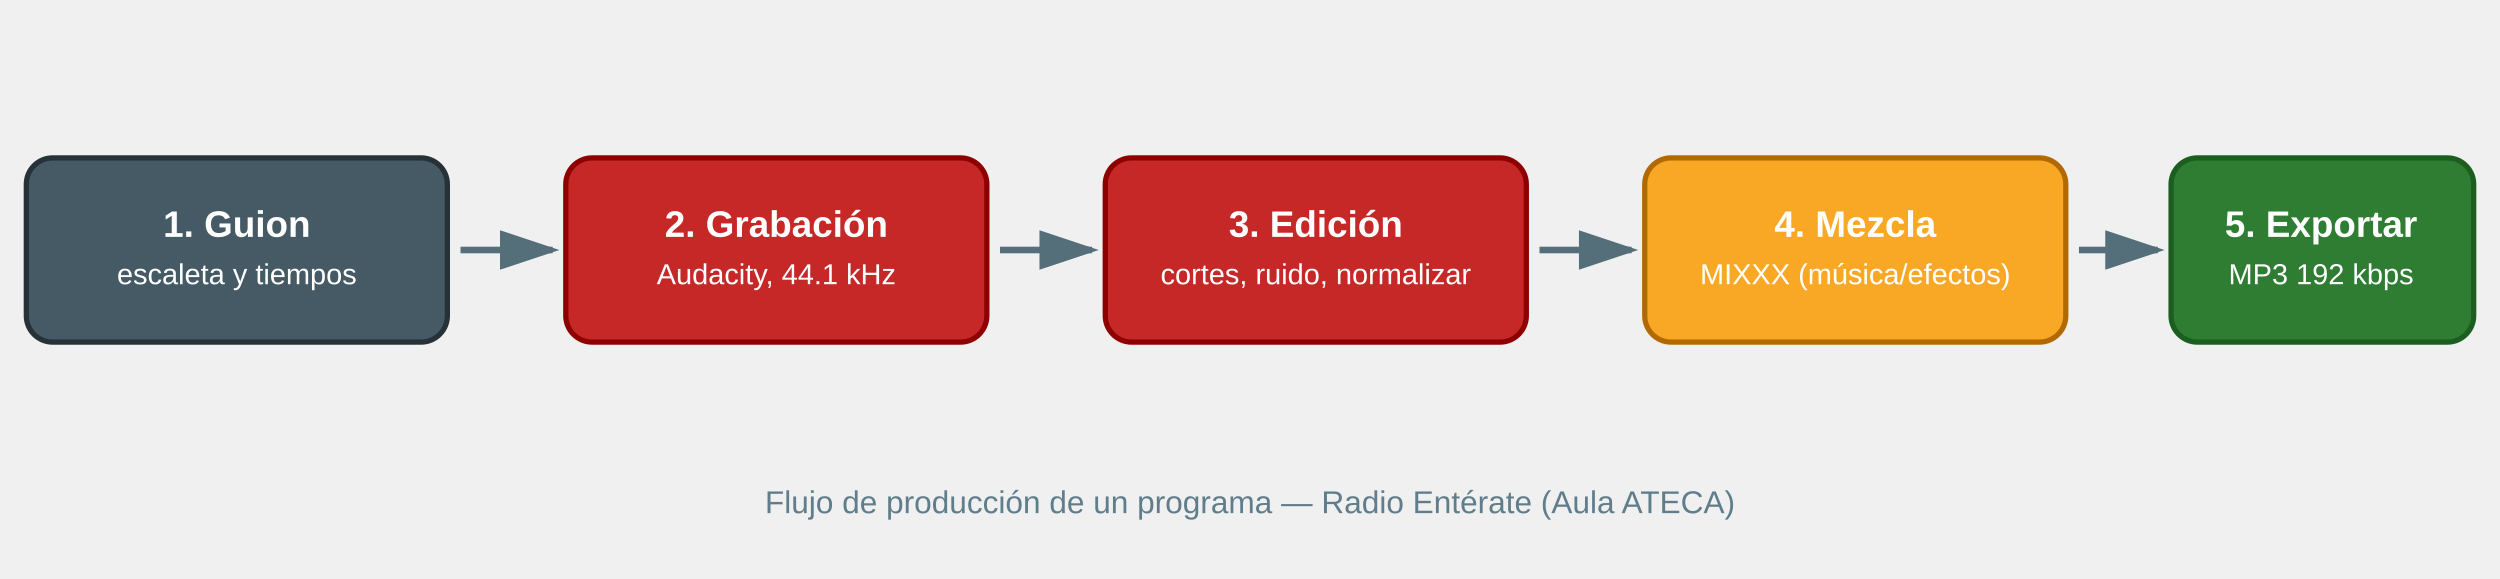
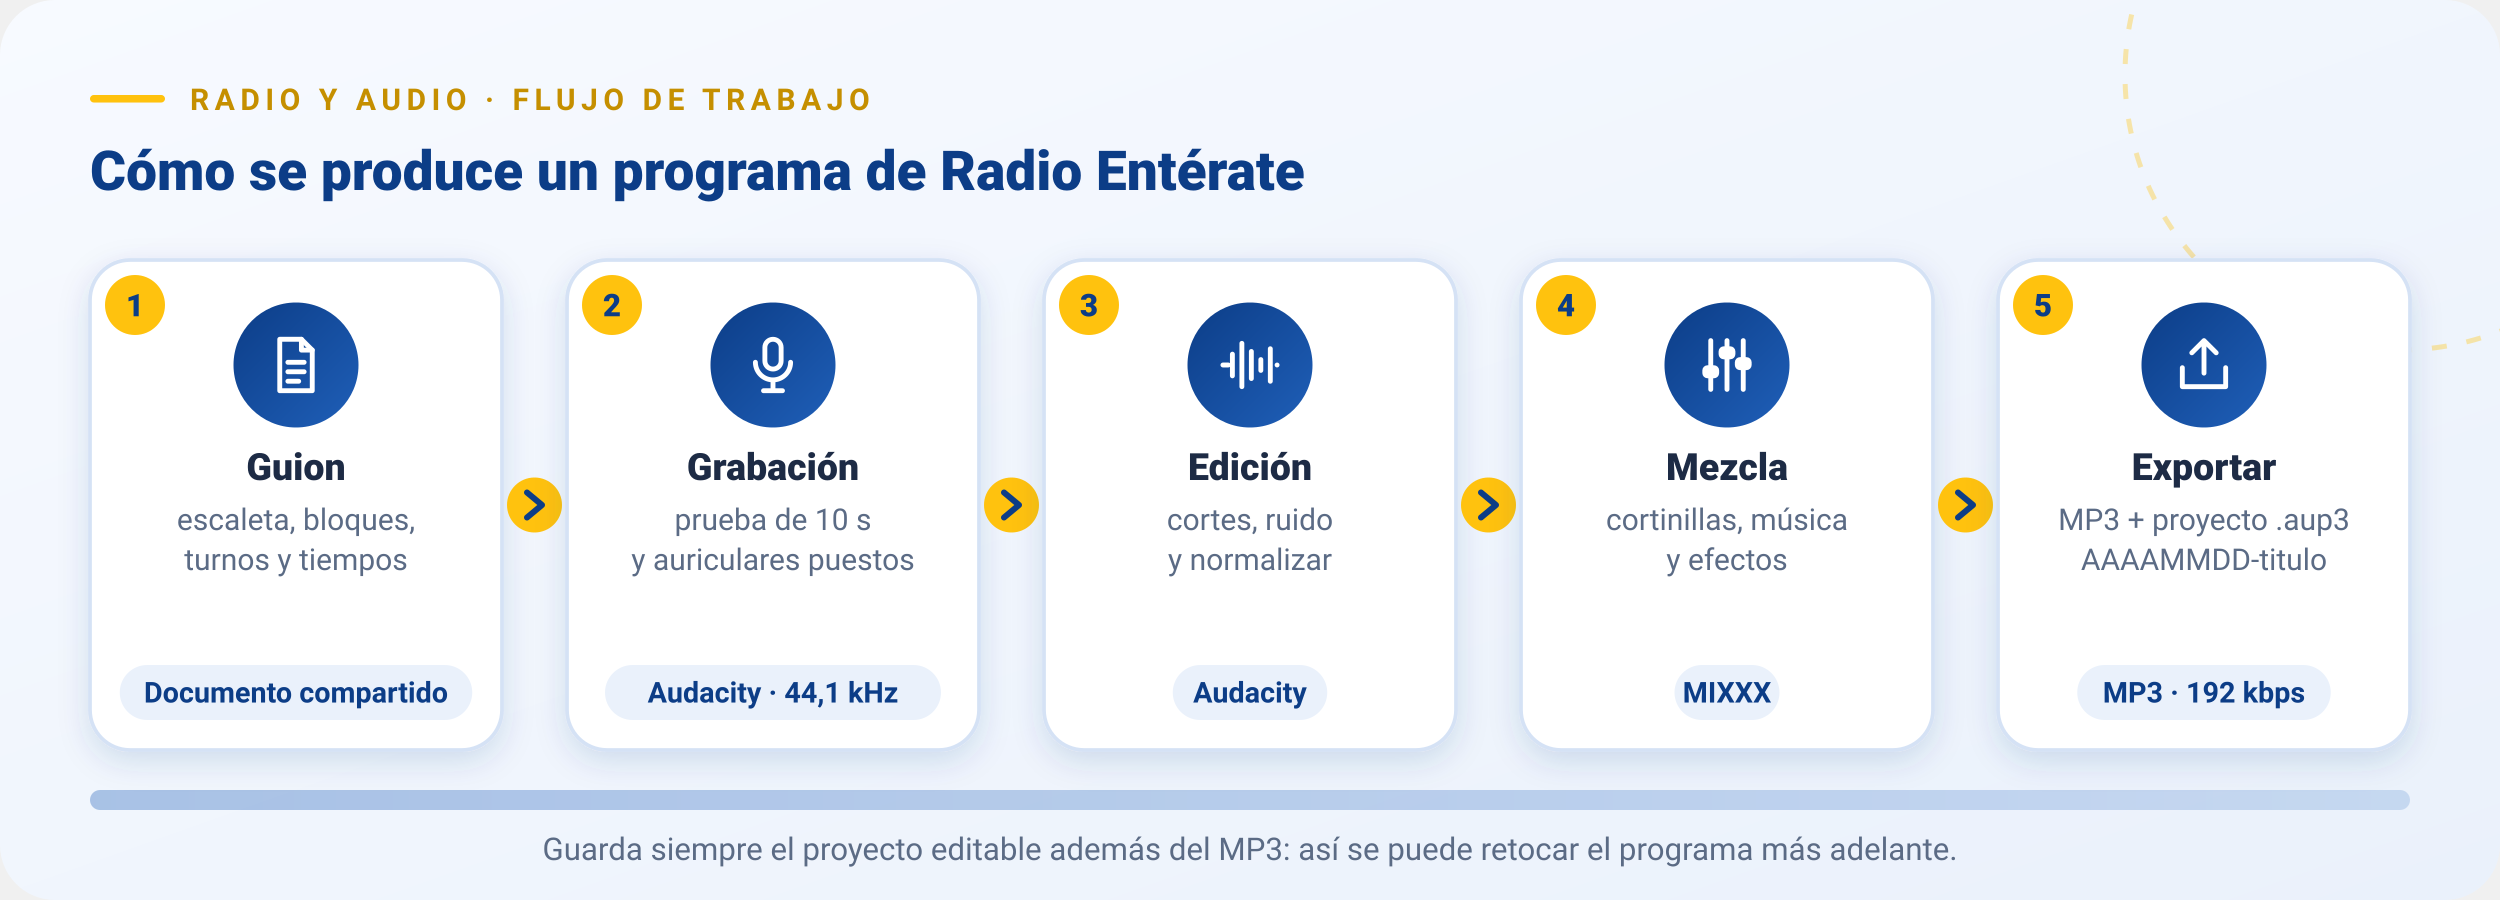
- <svg xmlns="http://www.w3.org/2000/svg" viewBox="0 0 950 220" font-family="Segoe UI, Arial, sans-serif">
+ <svg xmlns="http://www.w3.org/2000/svg" viewBox="0 0 1000 360" width="1000" height="360" font-family="Segoe UI, Roboto, 'Helvetica Neue', Arial, sans-serif" role="img" aria-label="Cómo se produce un programa de Radio Entérate">
  <defs>
-     <marker id="arrowR" markerWidth="10" markerHeight="10" refX="8" refY="3" orient="auto" markerUnits="strokeWidth">
-       <path d="M0,0 L0,6 L9,3 z" fill="#546E7A" />
+     <linearGradient id="bg" x1="0" y1="0" x2="1" y2="1">
+       <stop offset="0" stop-color="#f7faff" />
+       <stop offset="1" stop-color="#eaf1fb" />
+     </linearGradient>
+     <linearGradient id="azul" x1="0" y1="0" x2="1" y2="1">
+       <stop offset="0" stop-color="#0c3d87" />
+       <stop offset="1" stop-color="#1f5fb8" />
+     </linearGradient>
+     <linearGradient id="linea" x1="0" y1="0" x2="1" y2="0">
+       <stop offset="0" stop-color="#1f5fb8" />
+       <stop offset="1" stop-color="#7fa6dd" />
+     </linearGradient>
+     <filter id="sombra" x="-20%" y="-20%" width="140%" height="150%">
+       <feDropShadow dx="0" dy="4" stdDeviation="6" flood-color="#0c3d87" flood-opacity=".14" />
+     </filter>
+     <marker id="flecha" viewBox="0 0 10 10" refX="8" refY="5" markerWidth="7" markerHeight="7" orient="auto-start-reverse">
+       <path d="M0 0 10 5 0 10z" fill="#1f5fb8" />
+     </marker>
+     <marker id="flechaA" viewBox="0 0 10 10" refX="8" refY="5" markerWidth="7" markerHeight="7" orient="auto-start-reverse">
+       <path d="M0 0 10 5 0 10z" fill="#e0a800" />
    </marker>
  </defs>
-   <style>
-     .box { stroke-width:2; rx:10; }
-     .label { fill:#ffffff; font-size:14px; font-weight:600; text-anchor:middle; }
-     .sub { fill:#ffffff; font-size:11px; text-anchor:middle; font-weight:400; }
-     .arrow { stroke:#546E7A; stroke-width:2.5; marker-end:url(#arrowR); fill:none; }
-   </style>
-   <rect class="box" x="10" y="60" width="160" height="70" fill="#455A64" stroke="#263238" />
-   <text class="label" x="90" y="90">1. Guion</text>
-   <text class="sub" x="90" y="108">escaleta y tiempos</text>
-   <line class="arrow" x1="175" y1="95" x2="210" y2="95" />
-   <rect class="box" x="215" y="60" width="160" height="70" fill="#C62828" stroke="#8E0000" />
-   <text class="label" x="295" y="90">2. Grabación</text>
-   <text class="sub" x="295" y="108">Audacity, 44.1 kHz</text>
-   <line class="arrow" x1="380" y1="95" x2="415" y2="95" />
-   <rect class="box" x="420" y="60" width="160" height="70" fill="#C62828" stroke="#8E0000" />
-   <text class="label" x="500" y="90">3. Edición</text>
-   <text class="sub" x="500" y="108">cortes, ruido, normalizar</text>
-   <line class="arrow" x1="585" y1="95" x2="620" y2="95" />
-   <rect class="box" x="625" y="60" width="160" height="70" fill="#F9A825" stroke="#B26A00" />
-   <text class="label" x="705" y="90">4. Mezcla</text>
-   <text class="sub" x="705" y="108">MIXXX (música/efectos)</text>
-   <line class="arrow" x1="790" y1="95" x2="820" y2="95" />
-   <rect class="box" x="825" y="60" width="115" height="70" fill="#2E7D32" stroke="#1B5E20" />
-   <text class="label" x="882" y="90">5. Exportar</text>
-   <text class="sub" x="882" y="108">MP3 192 kbps</text>
-   <text x="475" y="195" text-anchor="middle" font-size="12" fill="#607D8B">Flujo de producción de un programa — Radio Entérate (Aula ATECA)</text>
+   <rect width="1000" height="360" rx="22" fill="url(#bg)" />
+   <circle cx="960" cy="30" r="110" fill="none" stroke="#ffc20e" stroke-opacity=".35" stroke-width="2" stroke-dasharray="6 8" />
+   <rect x="36" y="38" width="30" height="3" rx="1.5" fill="#ffc20e" />
+   <text x="76" y="44" font-size="12" font-weight="700" letter-spacing="2.2" fill="#c58f00">RADIO Y AUDIO · FLUJO DE TRABAJO</text>
+   <text x="36" y="76" font-size="22" font-weight="800" fill="#0c3d87">Cómo se produce un programa de Radio Entérate</text>
+   <g filter="url(#sombra)">
+     <rect x="36.0" y="104" width="164.8" height="196" rx="16" fill="#fff" stroke="#d5e2f5" stroke-width="1.5" />
+   </g>
+   <circle cx="118.4" cy="146" r="25" fill="url(#azul)" />
+   <g transform="translate(105.4,133) scale(1.0833)" fill="none" stroke="#fff" color="#fff" stroke-width="1.80" stroke-linecap="round" stroke-linejoin="round">
+     <path d="M6 2.5h8l4 4v15H6z" />
+     <path d="M14 2.5v4h4M9 11h6M9 14.5h6M9 18h4" />
+   </g>
+   <circle cx="54.0" cy="122" r="12" fill="#ffc20e" />
+   <text x="54.0" y="126.5" font-size="12.5" font-weight="800" text-anchor="middle" fill="#0c3d87">1</text>
+   <text x="118.4" y="192" font-size="15" font-weight="800" text-anchor="middle" fill="#1d2b45">Guion</text>
+   <text x="118.4" y="212" font-size="12" text-anchor="middle" fill="#5b6b85">escaleta, bloques,</text>
+   <text x="118.4" y="228" font-size="12" text-anchor="middle" fill="#5b6b85">turnos y tiempos</text>
+   <rect x="47.9" y="266" width="141.0" height="22" rx="11" fill="#eaf1fb" />
+   <text x="118.4" y="281" font-size="11.5" font-weight="700" text-anchor="middle" fill="#0c3d87">Documento compartido</text>
+   <circle cx="213.8" cy="202.0" r="11" fill="#ffc20e" />
+   <path d="M210.8 197.0 l6 5 -6 5" fill="none" stroke="#0c3d87" stroke-width="2.4" stroke-linecap="round" stroke-linejoin="round" />
+   <g filter="url(#sombra)">
+     <rect x="226.8" y="104" width="164.8" height="196" rx="16" fill="#fff" stroke="#d5e2f5" stroke-width="1.5" />
+   </g>
+   <circle cx="309.2" cy="146" r="25" fill="url(#azul)" />
+   <g transform="translate(296.2,133) scale(1.0833)" fill="none" stroke="#fff" color="#fff" stroke-width="1.80" stroke-linecap="round" stroke-linejoin="round">
+     <rect x="9" y="2.5" width="6" height="11" rx="3" />
+     <path d="M5.5 11a6.5 6.5 0 0 0 13 0M12 17.5V21.5M8.5 21.5h7" />
+   </g>
+   <circle cx="244.8" cy="122" r="12" fill="#ffc20e" />
+   <text x="244.8" y="126.5" font-size="12.5" font-weight="800" text-anchor="middle" fill="#0c3d87">2</text>
+   <text x="309.2" y="192" font-size="15" font-weight="800" text-anchor="middle" fill="#1d2b45">Grabación</text>
+   <text x="309.2" y="212" font-size="12" text-anchor="middle" fill="#5b6b85">prueba de 10 s</text>
+   <text x="309.2" y="228" font-size="12" text-anchor="middle" fill="#5b6b85">y auriculares puestos</text>
+   <rect x="242" y="266" width="134.4" height="22" rx="11" fill="#eaf1fb" />
+   <text x="309.2" y="281" font-size="11.5" font-weight="700" text-anchor="middle" fill="#0c3d87">Audacity · 44,1 kHz</text>
+   <circle cx="404.6" cy="202.0" r="11" fill="#ffc20e" />
+   <path d="M401.6 197.0 l6 5 -6 5" fill="none" stroke="#0c3d87" stroke-width="2.4" stroke-linecap="round" stroke-linejoin="round" />
+   <g filter="url(#sombra)">
+     <rect x="417.6" y="104" width="164.8" height="196" rx="16" fill="#fff" stroke="#d5e2f5" stroke-width="1.5" />
+   </g>
+   <circle cx="500.0" cy="146" r="25" fill="url(#azul)" />
+   <g transform="translate(487.0,133) scale(1.0833)" fill="none" stroke="#fff" color="#fff" stroke-width="1.80" stroke-linecap="round" stroke-linejoin="round">
+     <path d="M2 12h2M5.5 8v8M9 4v16M12.5 7v10M16 10v4M19.5 6v12M22 12h0" />
+   </g>
+   <circle cx="435.6" cy="122" r="12" fill="#ffc20e" />
+   <text x="435.6" y="126.5" font-size="12.5" font-weight="800" text-anchor="middle" fill="#0c3d87">3</text>
+   <text x="500.0" y="192" font-size="15" font-weight="800" text-anchor="middle" fill="#1d2b45">Edición</text>
+   <text x="500.0" y="212" font-size="12" text-anchor="middle" fill="#5b6b85">cortes, ruido</text>
+   <text x="500.0" y="228" font-size="12" text-anchor="middle" fill="#5b6b85">y normalizar</text>
+   <rect x="469.1" y="266" width="61.8" height="22" rx="11" fill="#eaf1fb" />
+   <text x="500.0" y="281" font-size="11.5" font-weight="700" text-anchor="middle" fill="#0c3d87">Audacity</text>
+   <circle cx="595.4" cy="202.0" r="11" fill="#ffc20e" />
+   <path d="M592.4 197.0 l6 5 -6 5" fill="none" stroke="#0c3d87" stroke-width="2.4" stroke-linecap="round" stroke-linejoin="round" />
+   <g filter="url(#sombra)">
+     <rect x="608.4" y="104" width="164.8" height="196" rx="16" fill="#fff" stroke="#d5e2f5" stroke-width="1.5" />
+   </g>
+   <circle cx="690.8" cy="146" r="25" fill="url(#azul)" />
+   <g transform="translate(677.8,133) scale(1.0833)" fill="none" stroke="#fff" color="#fff" stroke-width="1.80" stroke-linecap="round" stroke-linejoin="round">
+     <path d="M6 3v18M12 3v18M18 3v18" />
+     <rect x="3.8" y="13" width="4.4" height="3" rx="1" fill="currentColor" />
+     <rect x="9.8" y="6" width="4.4" height="3" rx="1" fill="currentColor" />
+     <rect x="15.8" y="10" width="4.4" height="3" rx="1" fill="currentColor" />
+   </g>
+   <circle cx="626.4" cy="122" r="12" fill="#ffc20e" />
+   <text x="626.4" y="126.5" font-size="12.5" font-weight="800" text-anchor="middle" fill="#0c3d87">4</text>
+   <text x="690.8" y="192" font-size="15" font-weight="800" text-anchor="middle" fill="#1d2b45">Mezcla</text>
+   <text x="690.8" y="212" font-size="12" text-anchor="middle" fill="#5b6b85">cortinillas, música</text>
+   <text x="690.8" y="228" font-size="12" text-anchor="middle" fill="#5b6b85">y efectos</text>
+   <rect x="669.8" y="266" width="42.0" height="22" rx="11" fill="#eaf1fb" />
+   <text x="690.8" y="281" font-size="11.5" font-weight="700" text-anchor="middle" fill="#0c3d87">MIXXX</text>
+   <circle cx="786.2" cy="202.0" r="11" fill="#ffc20e" />
+   <path d="M783.2 197.0 l6 5 -6 5" fill="none" stroke="#0c3d87" stroke-width="2.4" stroke-linecap="round" stroke-linejoin="round" />
+   <g filter="url(#sombra)">
+     <rect x="799.2" y="104" width="164.8" height="196" rx="16" fill="#fff" stroke="#d5e2f5" stroke-width="1.5" />
+   </g>
+   <circle cx="881.6" cy="146" r="25" fill="url(#azul)" />
+   <g transform="translate(868.6,133) scale(1.0833)" fill="none" stroke="#fff" color="#fff" stroke-width="1.80" stroke-linecap="round" stroke-linejoin="round">
+     <path d="M12 15V3M7.5 7.5 12 3l4.5 4.5" />
+     <path d="M4 13v7h16v-7" />
+   </g>
+   <circle cx="817.2" cy="122" r="12" fill="#ffc20e" />
+   <text x="817.2" y="126.5" font-size="12.5" font-weight="800" text-anchor="middle" fill="#0c3d87">5</text>
+   <text x="881.6" y="192" font-size="15" font-weight="800" text-anchor="middle" fill="#1d2b45">Exportar</text>
+   <text x="881.6" y="212" font-size="12" text-anchor="middle" fill="#5b6b85">MP3 + proyecto .aup3</text>
+   <text x="881.6" y="228" font-size="12" text-anchor="middle" fill="#5b6b85">AAAAMMDD-titulo</text>
+   <rect x="830.9" y="266" width="101.4" height="22" rx="11" fill="#eaf1fb" />
+   <text x="881.6" y="281" font-size="11.5" font-weight="700" text-anchor="middle" fill="#0c3d87">MP3 · 192 kbps</text>
+   <rect x="36" y="316" width="928" height="8" rx="4" fill="url(#linea)" opacity=".35" />
+   <text x="500.0" y="344" font-size="12.5" text-anchor="middle" fill="#5b6b85">Guarda siempre el proyecto editable además del MP3: así se puede retocar el programa más adelante.</text>
</svg>
